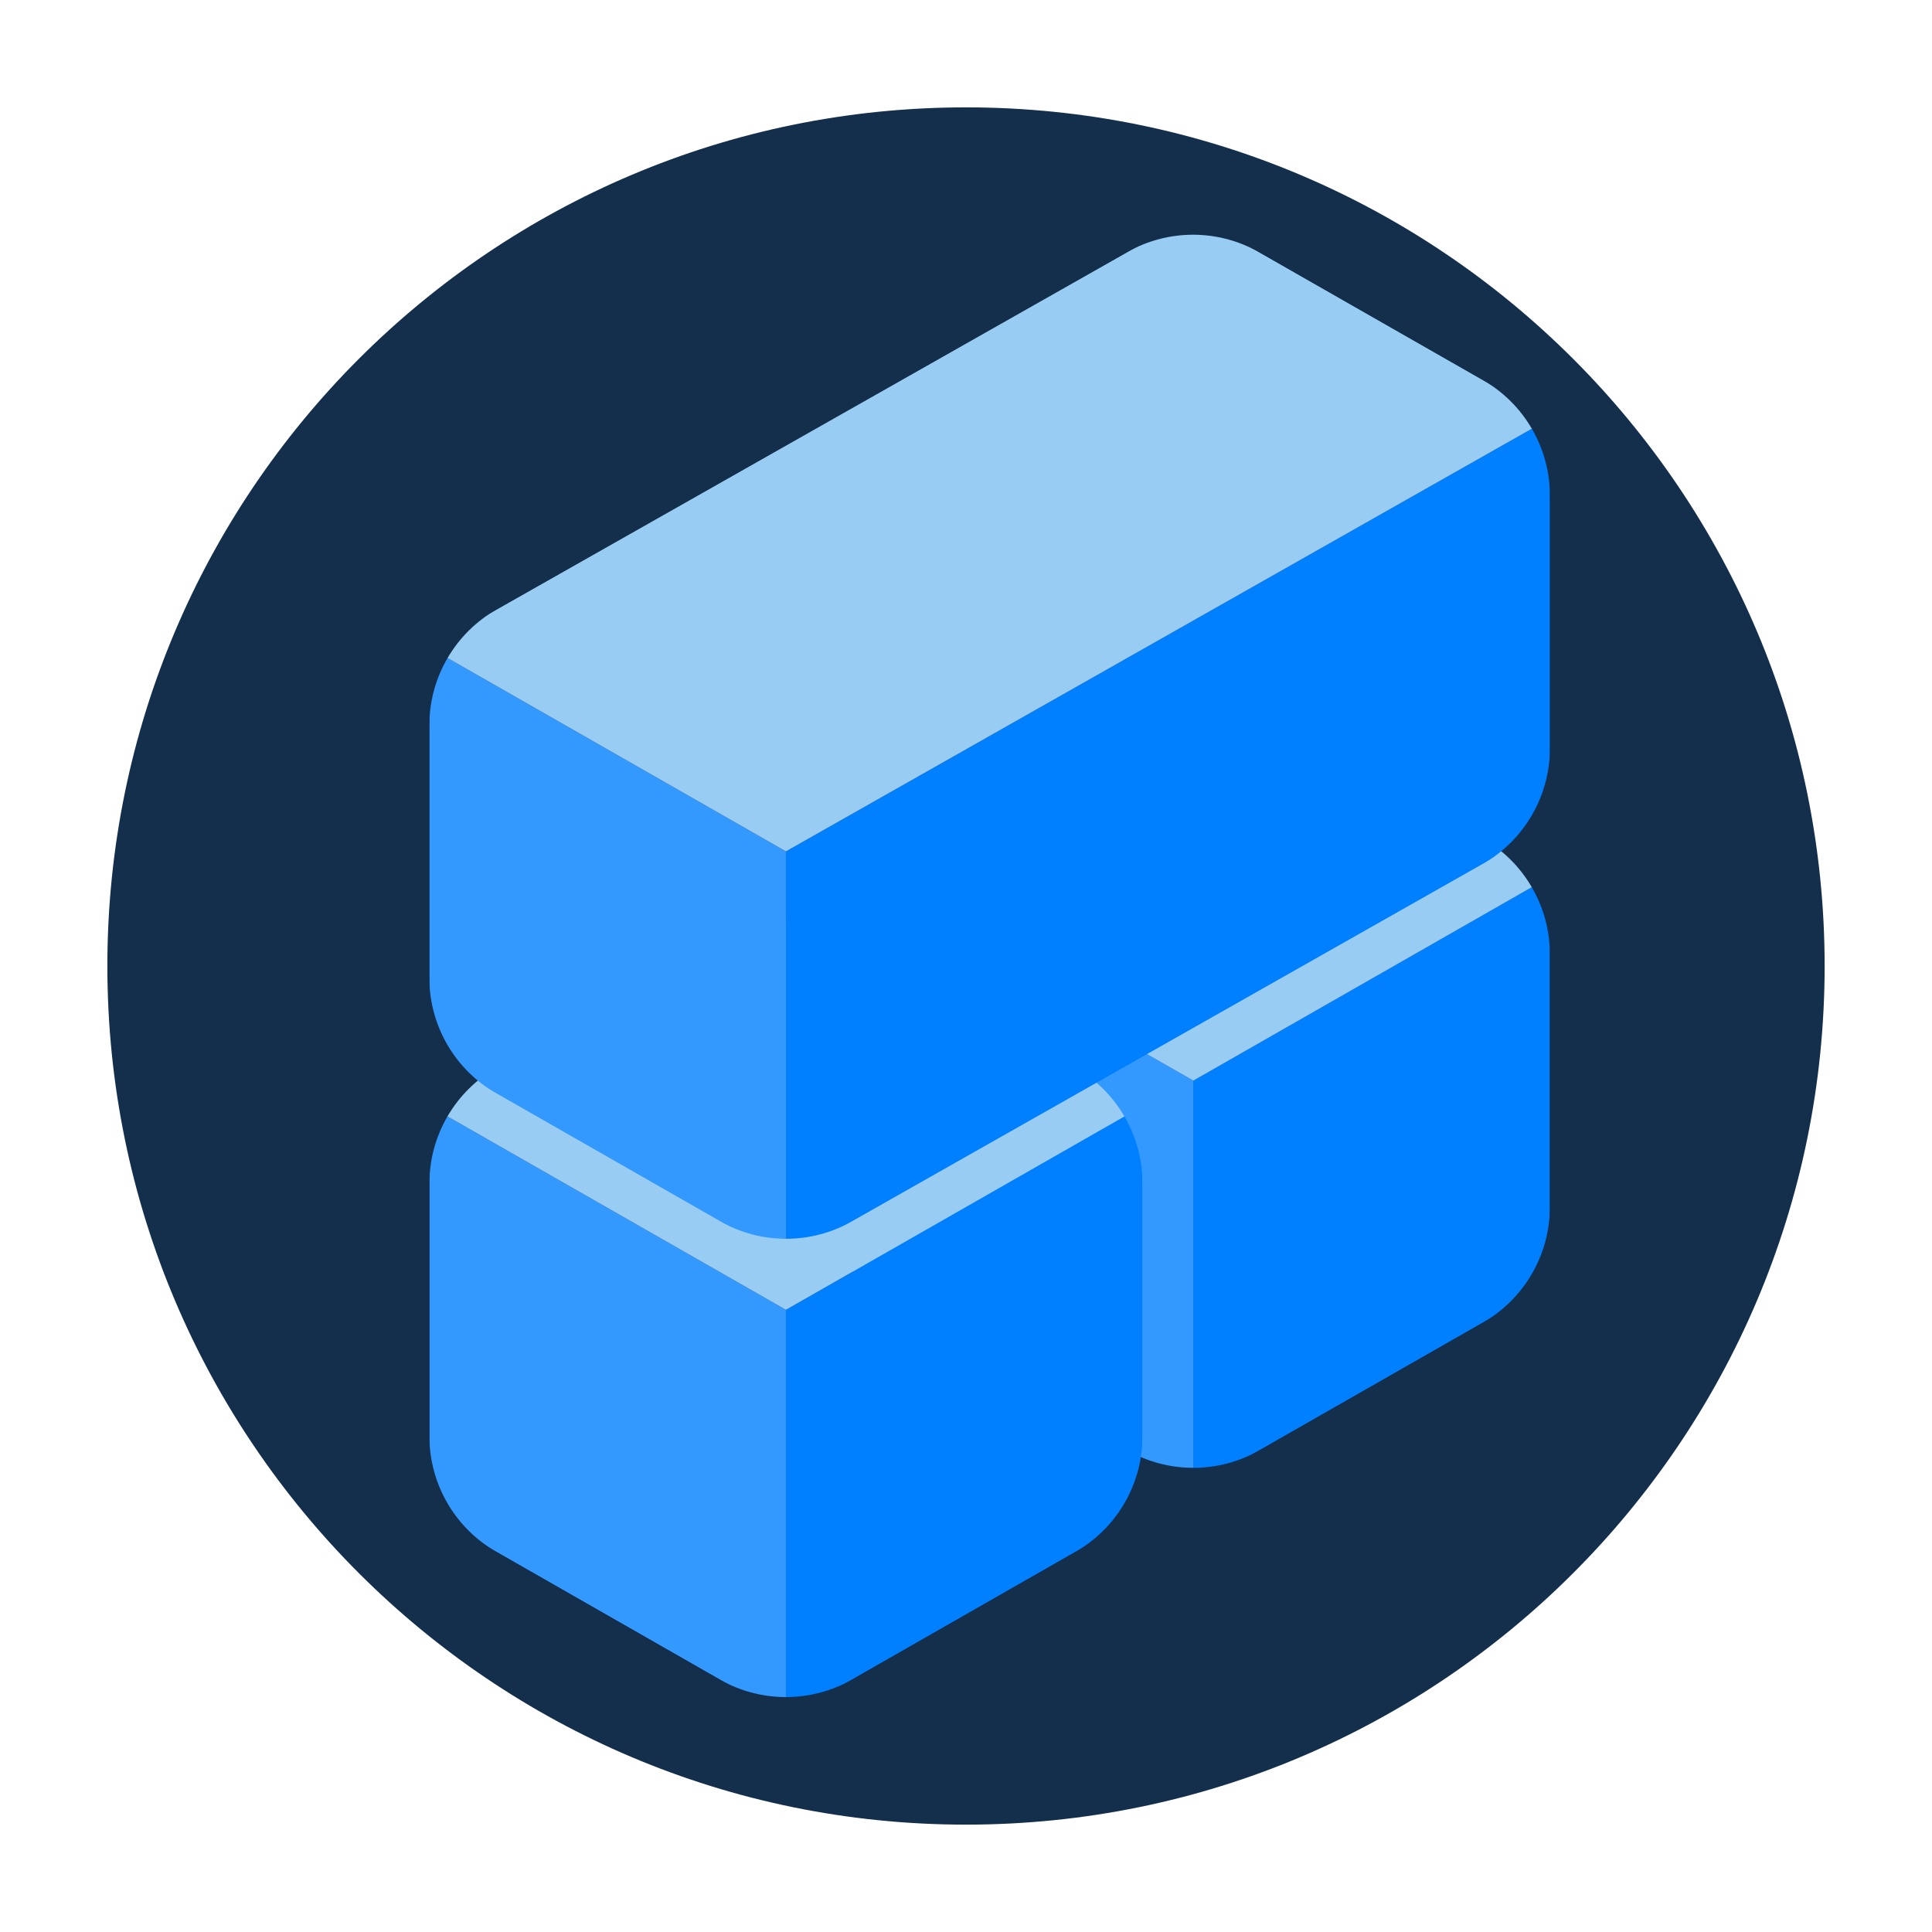
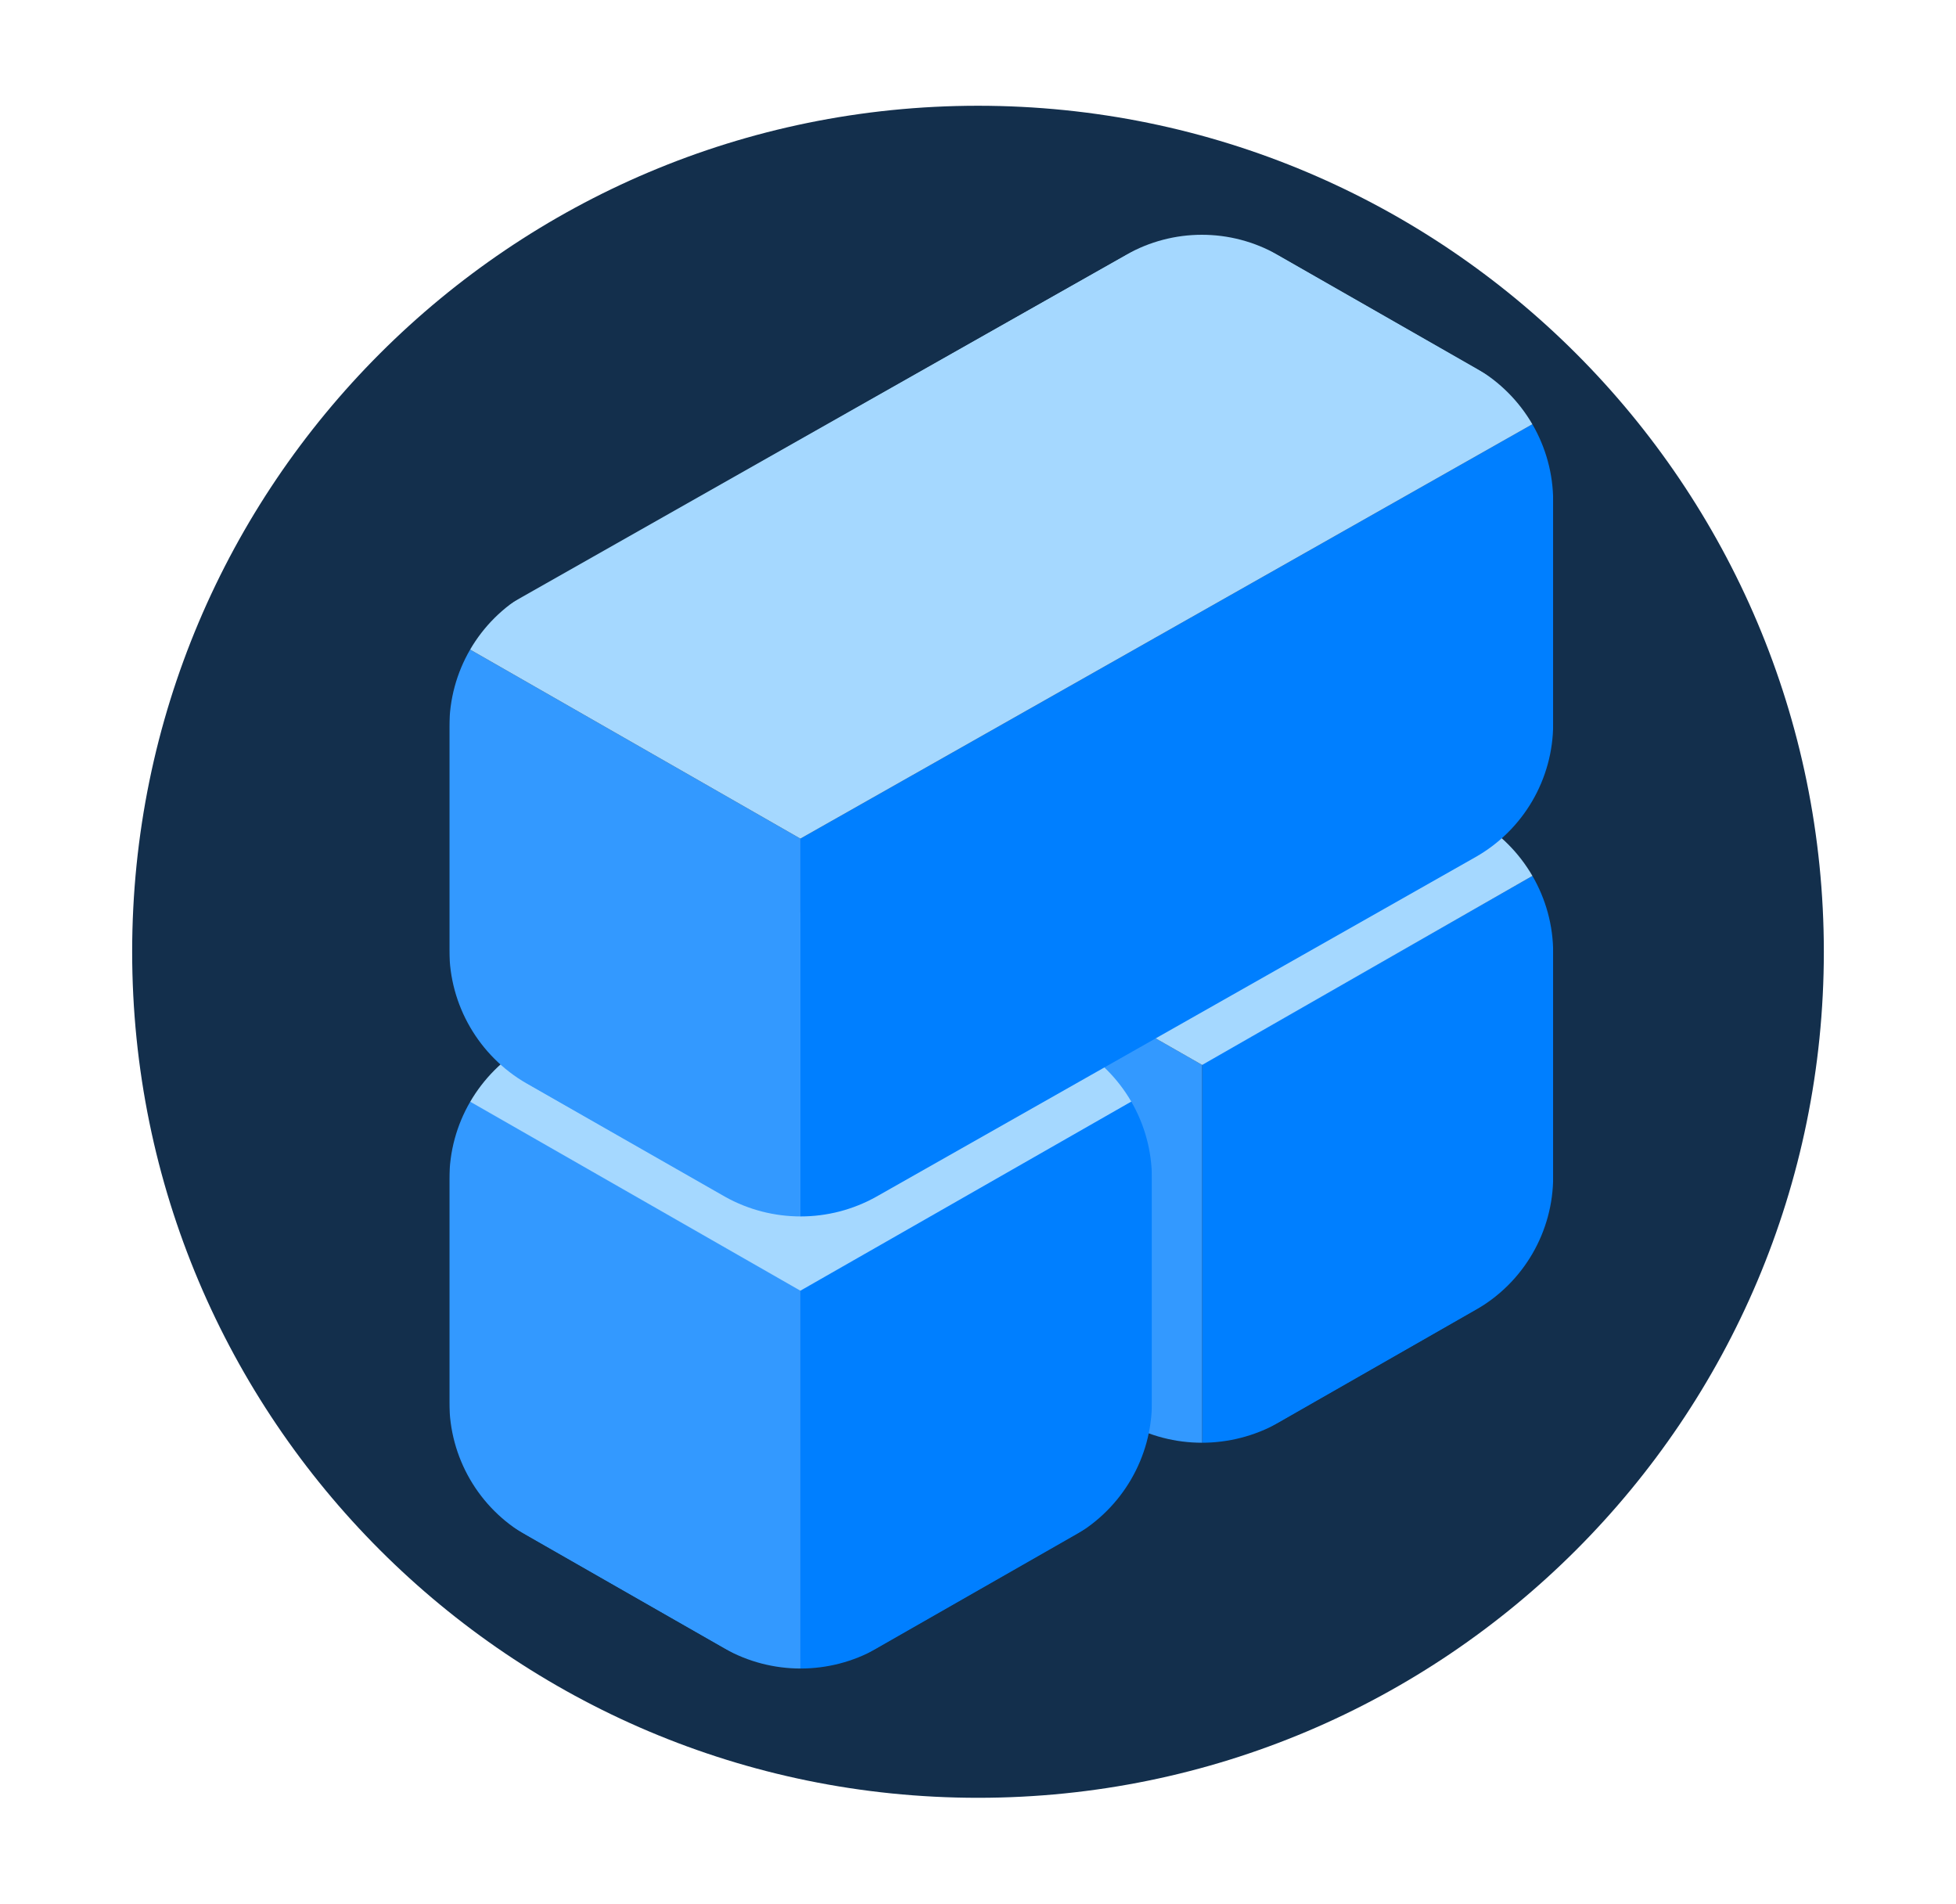
- <svg xmlns="http://www.w3.org/2000/svg" width="28" height="28" viewBox="0 0 28 28" fill="none">
-   <circle cx="14" cy="14" r="12.444" fill="#132F4C" />
-   <mask id="mask0_259_3887" style="mask-type:alpha" maskUnits="userSpaceOnUse" x="12" y="10" width="11" height="12">
-     <path d="M18.254 10.303C17.659 9.963 16.93 9.963 16.335 10.303L13.101 12.151C12.499 12.495 12.127 13.136 12.127 13.83V17.492C12.127 18.186 12.499 18.826 13.101 19.17L16.335 21.018C16.93 21.358 17.659 21.358 18.254 21.018L21.488 19.17C22.09 18.826 22.462 18.186 22.462 17.492V13.83C22.462 13.136 22.09 12.495 21.488 12.151L18.254 10.303Z" fill="#D7DCE1" />
+ <svg xmlns="http://www.w3.org/2000/svg" width="37" height="36" fill="none">
+   <circle cx="18.5" cy="18" r="16" fill="#132F4C" />
+   <mask id="a" style="mask-type:alpha" maskUnits="userSpaceOnUse" x="16" y="12" width="14" height="16">
+     <path d="M24.18 13.37a2.9 2.9 0 0 0-2.88 0l-3.75 2.13a2.9 2.9 0 0 0-1.46 2.52v4.23c0 1.04.56 2 1.46 2.52l3.75 2.14c.89.5 1.98.5 2.88 0l3.74-2.14a2.9 2.9 0 0 0 1.46-2.52v-4.23c0-1.04-.56-2-1.46-2.52l-3.74-2.13Z" fill="#D7DCE1" />
  </mask>
-   <g mask="url(#mask0_259_3887)">
-     <path d="M17.294 21.566V15.66L22.462 12.707V18.613L17.294 21.566Z" fill="#007FFF" />
-     <path d="M12.127 18.613V12.707L17.295 15.66V21.566L12.127 18.613Z" fill="#3399FF" />
-     <path d="M12.127 12.708L17.295 9.755L22.462 12.708L17.295 15.661L12.127 12.708Z" fill="#99CCF3" />
+   <g mask="url(#a)">
+     <path d="M22.74 27.73v-7.6l6.64-3.79v7.6l-6.64 3.79Z" fill="#007FFF" />
+     <path d="M16.1 23.93v-7.59l6.64 3.8v7.59l-6.65-3.8Z" fill="#39F" />
+     <path d="m16.1 16.34 6.64-3.8 6.64 3.8-6.64 3.8-6.65-3.8Z" fill="#A5D8FF" />
  </g>
-   <mask id="mask1_259_3887" style="mask-type:alpha" maskUnits="userSpaceOnUse" x="6" y="13" width="11" height="12">
-     <path d="M6.223 17.152C6.223 16.458 6.594 15.818 7.197 15.473L10.431 13.625C11.025 13.286 11.755 13.286 12.35 13.625L15.584 15.473C16.186 15.818 16.558 16.458 16.558 17.152V20.814C16.558 21.508 16.186 22.148 15.584 22.492L12.35 24.341C11.755 24.68 11.025 24.68 10.431 24.341L7.197 22.492C6.594 22.148 6.223 21.508 6.223 20.814V17.152Z" fill="#D7DCE1" />
+   <mask id="b" style="mask-type:alpha" maskUnits="userSpaceOnUse" x="8" y="17" width="14" height="15">
+     <path d="M8.5 22.3c0-1.05.56-2 1.46-2.53l3.75-2.14c.89-.5 1.98-.5 2.87 0l3.75 2.14a2.9 2.9 0 0 1 1.46 2.52v4.23c0 1.04-.56 2-1.46 2.52l-3.75 2.14c-.89.5-1.98.5-2.87 0l-3.75-2.14a2.9 2.9 0 0 1-1.46-2.52v-4.23Z" fill="#D7DCE1" />
  </mask>
-   <g mask="url(#mask1_259_3887)">
-     <path d="M11.39 24.889V18.983L16.557 16.03V21.936L11.39 24.889Z" fill="#007FFF" />
-     <path d="M6.223 21.936V16.03L11.39 18.983V24.889L6.223 21.936Z" fill="#3399FF" />
-     <path d="M6.223 16.03L11.39 13.077L16.558 16.03L11.39 18.983L6.223 16.03Z" fill="#99CCF3" />
+   <g mask="url(#b)">
+     <path d="M15.14 32v-7.6l6.65-3.8v7.6L15.14 32Z" fill="#007FFF" />
+     <path d="M8.5 28.2v-7.6l6.64 3.8V32L8.5 28.2Z" fill="#39F" />
+     <path d="m8.5 20.6 6.64-3.79 6.65 3.8-6.65 3.8-6.64-3.8Z" fill="#A5D8FF" />
  </g>
-   <mask id="mask2_259_3887" style="mask-type:alpha" maskUnits="userSpaceOnUse" x="6" y="3" width="17" height="15">
-     <path d="M18.25 3.657C17.658 3.318 16.931 3.317 16.338 3.653L7.202 8.83C6.596 9.174 6.222 9.816 6.222 10.512V14.17C6.222 14.864 6.593 15.504 7.196 15.848L10.434 17.699C11.026 18.037 11.753 18.038 12.346 17.702L21.483 12.525C22.088 12.182 22.463 11.539 22.463 10.843V7.186C22.463 6.492 22.091 5.851 21.489 5.507L18.25 3.657Z" fill="#D7DCE1" />
+   <mask id="c" style="mask-type:alpha" maskUnits="userSpaceOnUse" x="8" y="4" width="22" height="20">
+     <path d="M24.17 4.82a2.9 2.9 0 0 0-2.87 0L9.97 11.22a2.9 2.9 0 0 0-1.47 2.53v4.22c0 1.04.56 2 1.46 2.52l3.75 2.14c.89.5 1.98.5 2.87 0l11.33-6.42a2.9 2.9 0 0 0 1.47-2.52V9.48c0-1.04-.56-2-1.46-2.52l-3.75-2.14Z" fill="#D7DCE1" />
  </mask>
-   <g mask="url(#mask2_259_3887)">
-     <path d="M11.39 18.245V12.339L22.463 6.064V11.97L11.39 18.245Z" fill="#007FFF" />
-     <path d="M6.223 15.292V9.386L11.39 12.339V18.245L6.223 15.292Z" fill="#3399FF" />
-     <path d="M6.223 9.386L17.296 3.111L22.464 6.064L11.39 12.339L6.223 9.386Z" fill="#99CCF3" />
+   <g mask="url(#c)">
+     <path d="M15.14 23.46v-7.6L29.38 7.8v7.59l-14.24 8.07Z" fill="#007FFF" />
+     <path d="M8.5 19.66v-7.6l6.64 3.8v7.6l-6.64-3.8Z" fill="#39F" />
+     <path d="M8.5 12.07 22.74 4l6.64 3.8-14.24 8.06-6.64-3.8Z" fill="#A5D8FF" />
  </g>
</svg>
